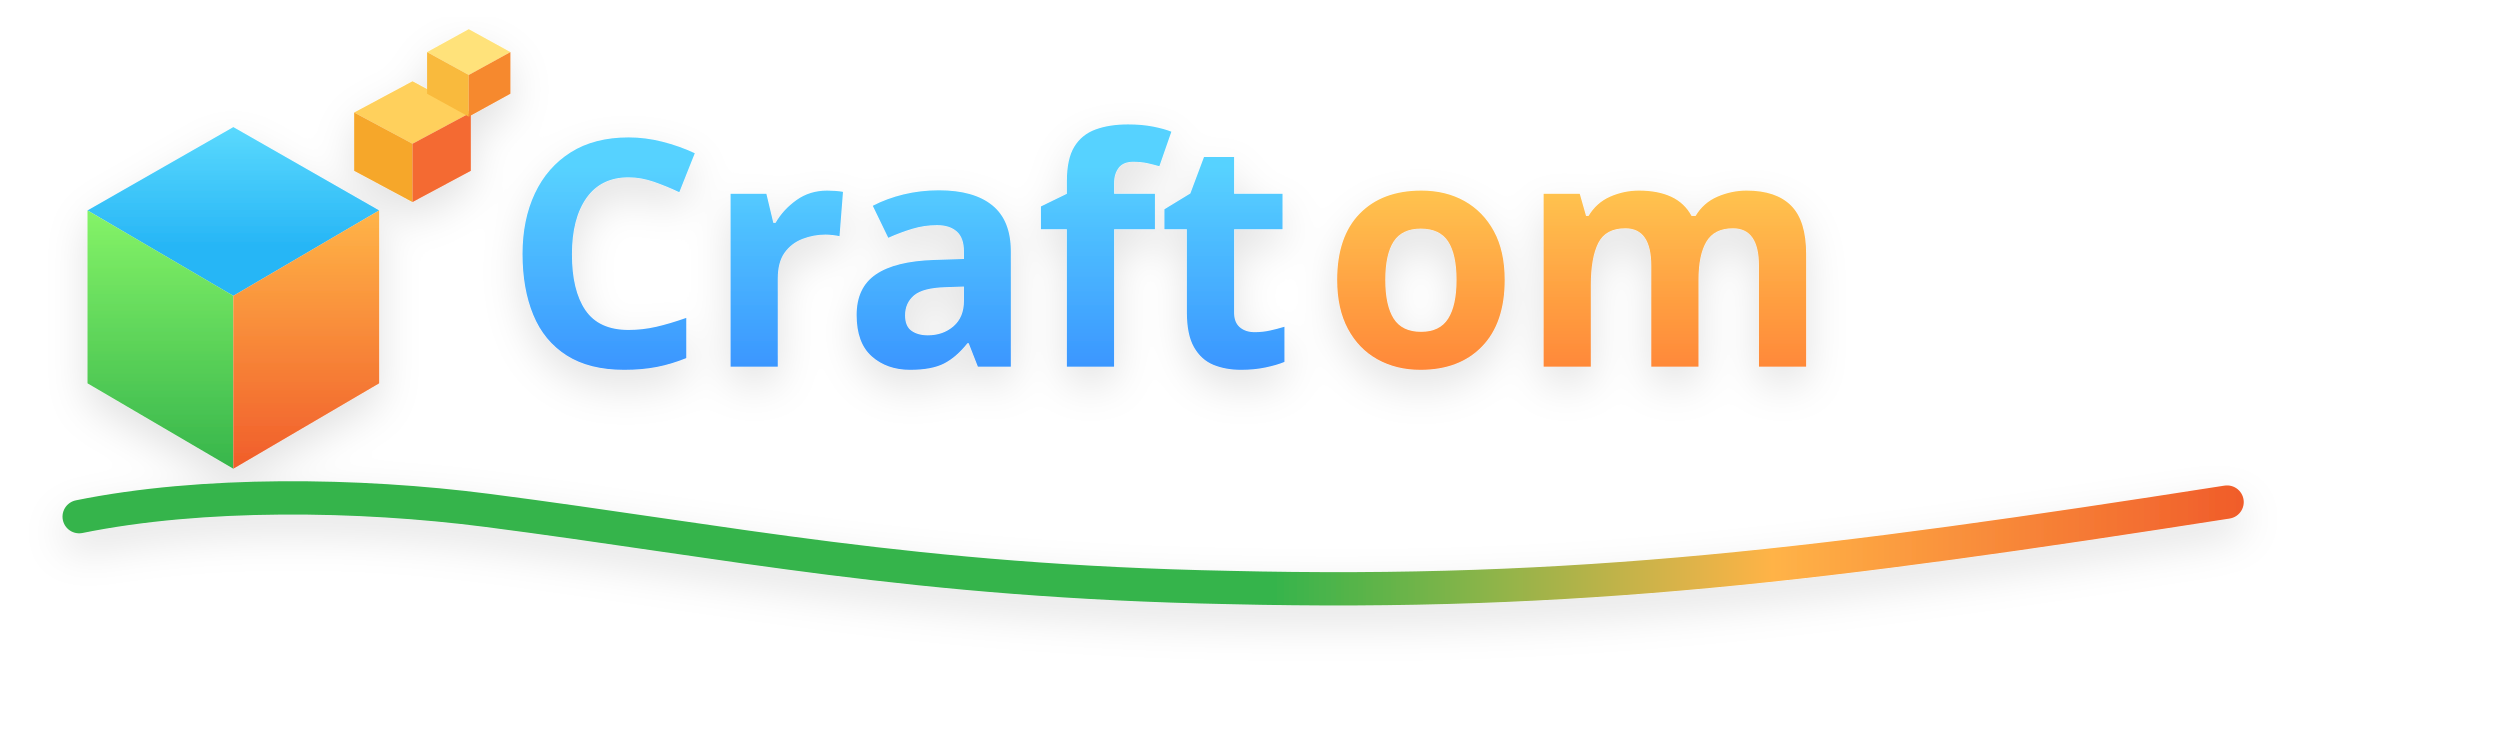
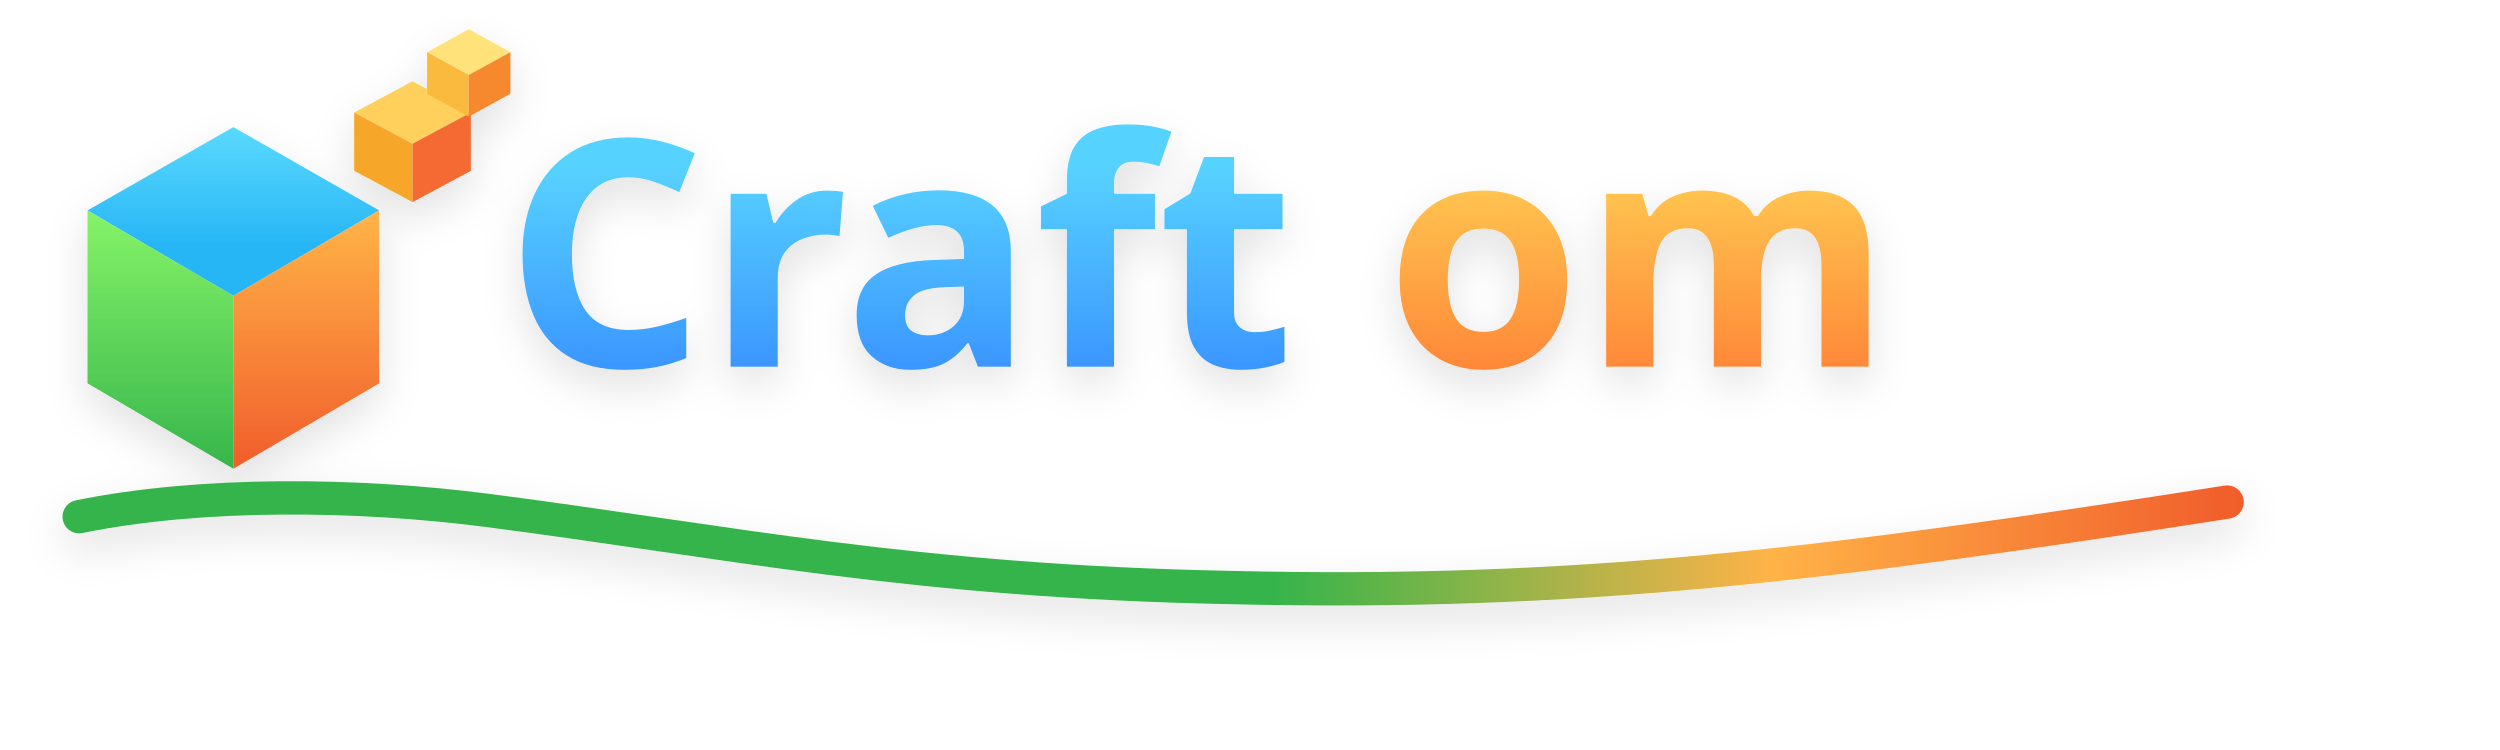
<svg xmlns="http://www.w3.org/2000/svg" width="1200" height="360" viewBox="0 0 1200 360" fill="none">
  <defs>
    <linearGradient id="craftGrad" x1="250" y1="80" x2="250" y2="220" gradientUnits="userSpaceOnUse">
      <stop stop-color="#57D2FF" />
      <stop offset="1" stop-color="#2E7BFF" />
    </linearGradient>
-     <linearGradient id="omGrad" x1="820" y1="80" x2="820" y2="220" gradientUnits="userSpaceOnUse">
+     <linearGradient id="omGrad" x1="850" y1="80" x2="850" y2="220" gradientUnits="userSpaceOnUse">
      <stop stop-color="#FFCB52" />
      <stop offset="1" stop-color="#FF6A2D" />
    </linearGradient>
    <linearGradient id="greenFace" x1="90" y1="104" x2="90" y2="228" gradientUnits="userSpaceOnUse">
      <stop stop-color="#83F267" />
      <stop offset="1" stop-color="#35B44B" />
    </linearGradient>
    <linearGradient id="blueFace" x1="112" y1="48" x2="112" y2="118" gradientUnits="userSpaceOnUse">
      <stop stop-color="#66E1FF" />
      <stop offset="1" stop-color="#27B6F6" />
    </linearGradient>
    <linearGradient id="orangeFace" x1="165" y1="103" x2="165" y2="228" gradientUnits="userSpaceOnUse">
      <stop stop-color="#FFB347" />
      <stop offset="1" stop-color="#F05B2A" />
    </linearGradient>
    <linearGradient id="swoosh" x1="38" y1="266" x2="1080" y2="266" gradientUnits="userSpaceOnUse">
      <stop stop-color="#35B44B" />
      <stop offset="0.55" stop-color="#35B44B" />
      <stop offset="0.78" stop-color="#FFB347" />
      <stop offset="1" stop-color="#F05B2A" />
    </linearGradient>
    <filter id="shadow" x="0" y="0" width="1200" height="360" filterUnits="userSpaceOnUse" color-interpolation-filters="sRGB">
      <feDropShadow dx="0" dy="8" stdDeviation="10" flood-color="#000000" flood-opacity="0.12" />
    </filter>
  </defs>
  <g filter="url(#shadow)">
    <path d="M42 101L112 61L182 101L112 142L42 101Z" fill="url(#blueFace)" />
    <path d="M42 101V184L112 225V142L42 101Z" fill="url(#greenFace)" />
    <path d="M182 101V184L112 225V142L182 101Z" fill="url(#orangeFace)" />
    <path d="M170 54L198 39L226 54L198 69L170 54Z" fill="#FFD05C" />
    <path d="M170 54V82L198 97V69L170 54Z" fill="#F6A72B" />
    <path d="M226 54V82L198 97V69L226 54Z" fill="#F46B30" />
    <path d="M205 25L225 14L245 25L225 36L205 25Z" fill="#FFE27A" />
    <path d="M205 25V45L225 56V36L205 25Z" fill="#F9BA3C" />
    <path d="M245 25V45L225 56V36L245 25Z" fill="#F6892E" />
    <text x="242" y="176" font-family="Arial Rounded MT Bold, Arial Black, sans-serif" font-size="152" font-weight="900" fill="url(#craftGrad)">Craft</text>
-     <text x="635" y="176" font-family="Arial Rounded MT Bold, Arial Black, sans-serif" font-size="152" font-weight="900" fill="url(#omGrad)">om</text>
+     <text x="665" y="176" font-family="Arial Rounded MT Bold, Arial Black, sans-serif" font-size="152" font-weight="900" fill="url(#omGrad)">om</text>
    <path d="M38 248C97 236 172 237 234 245C350 260 438 279 590 282C757 286 877 271 1069 241" stroke="url(#swoosh)" stroke-width="16" stroke-linecap="round" />
  </g>
</svg>
